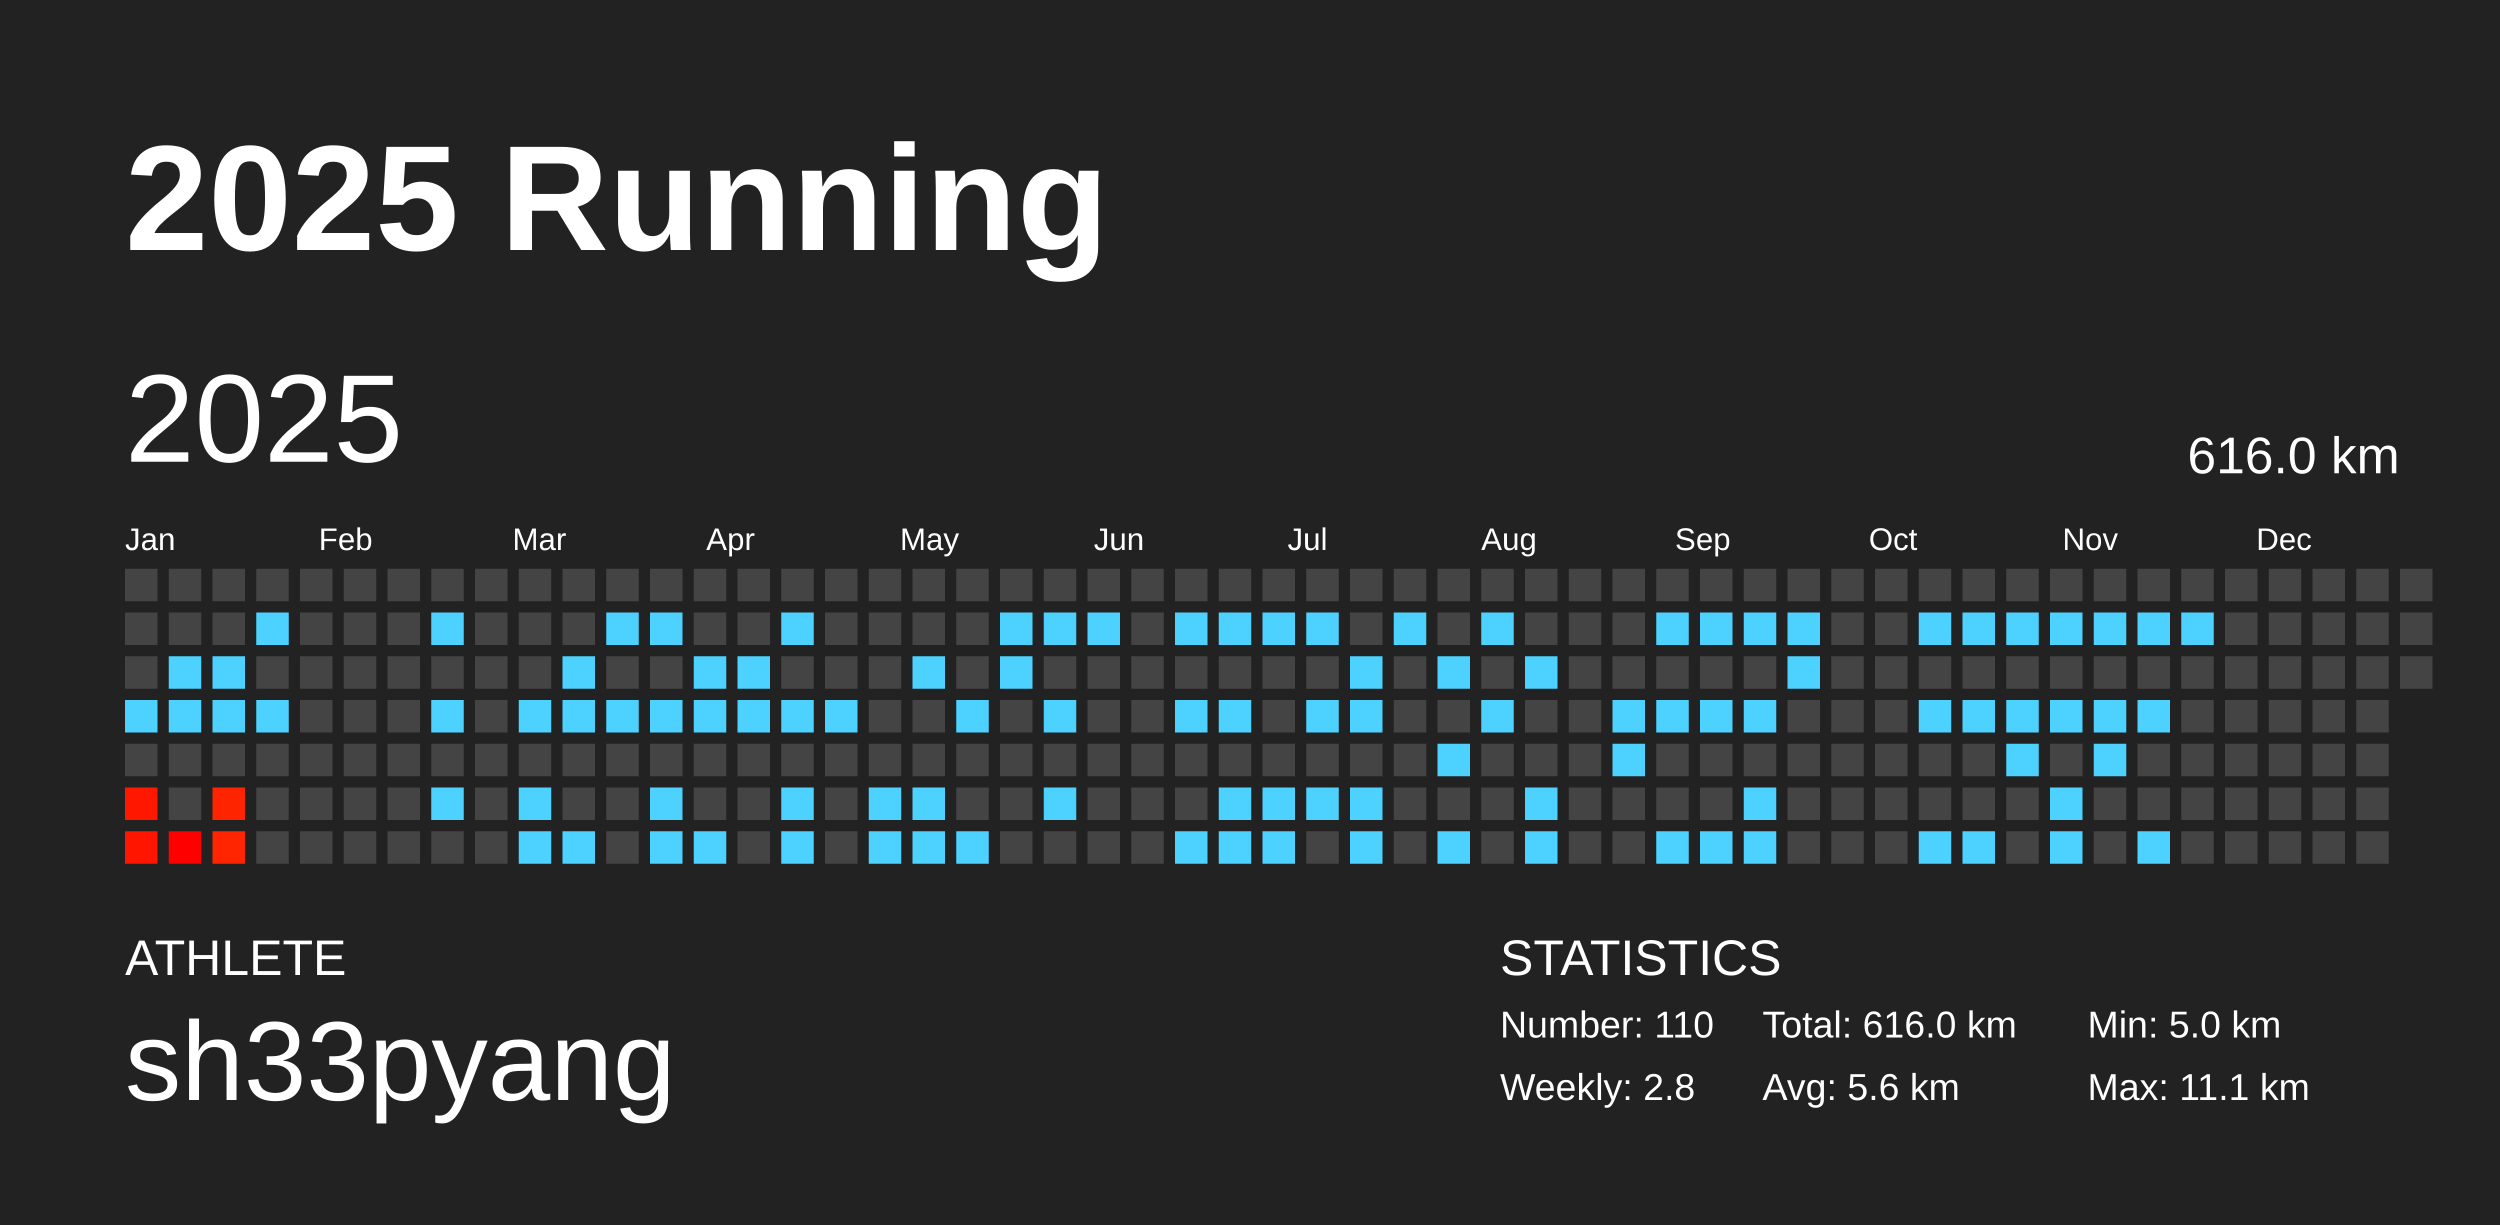
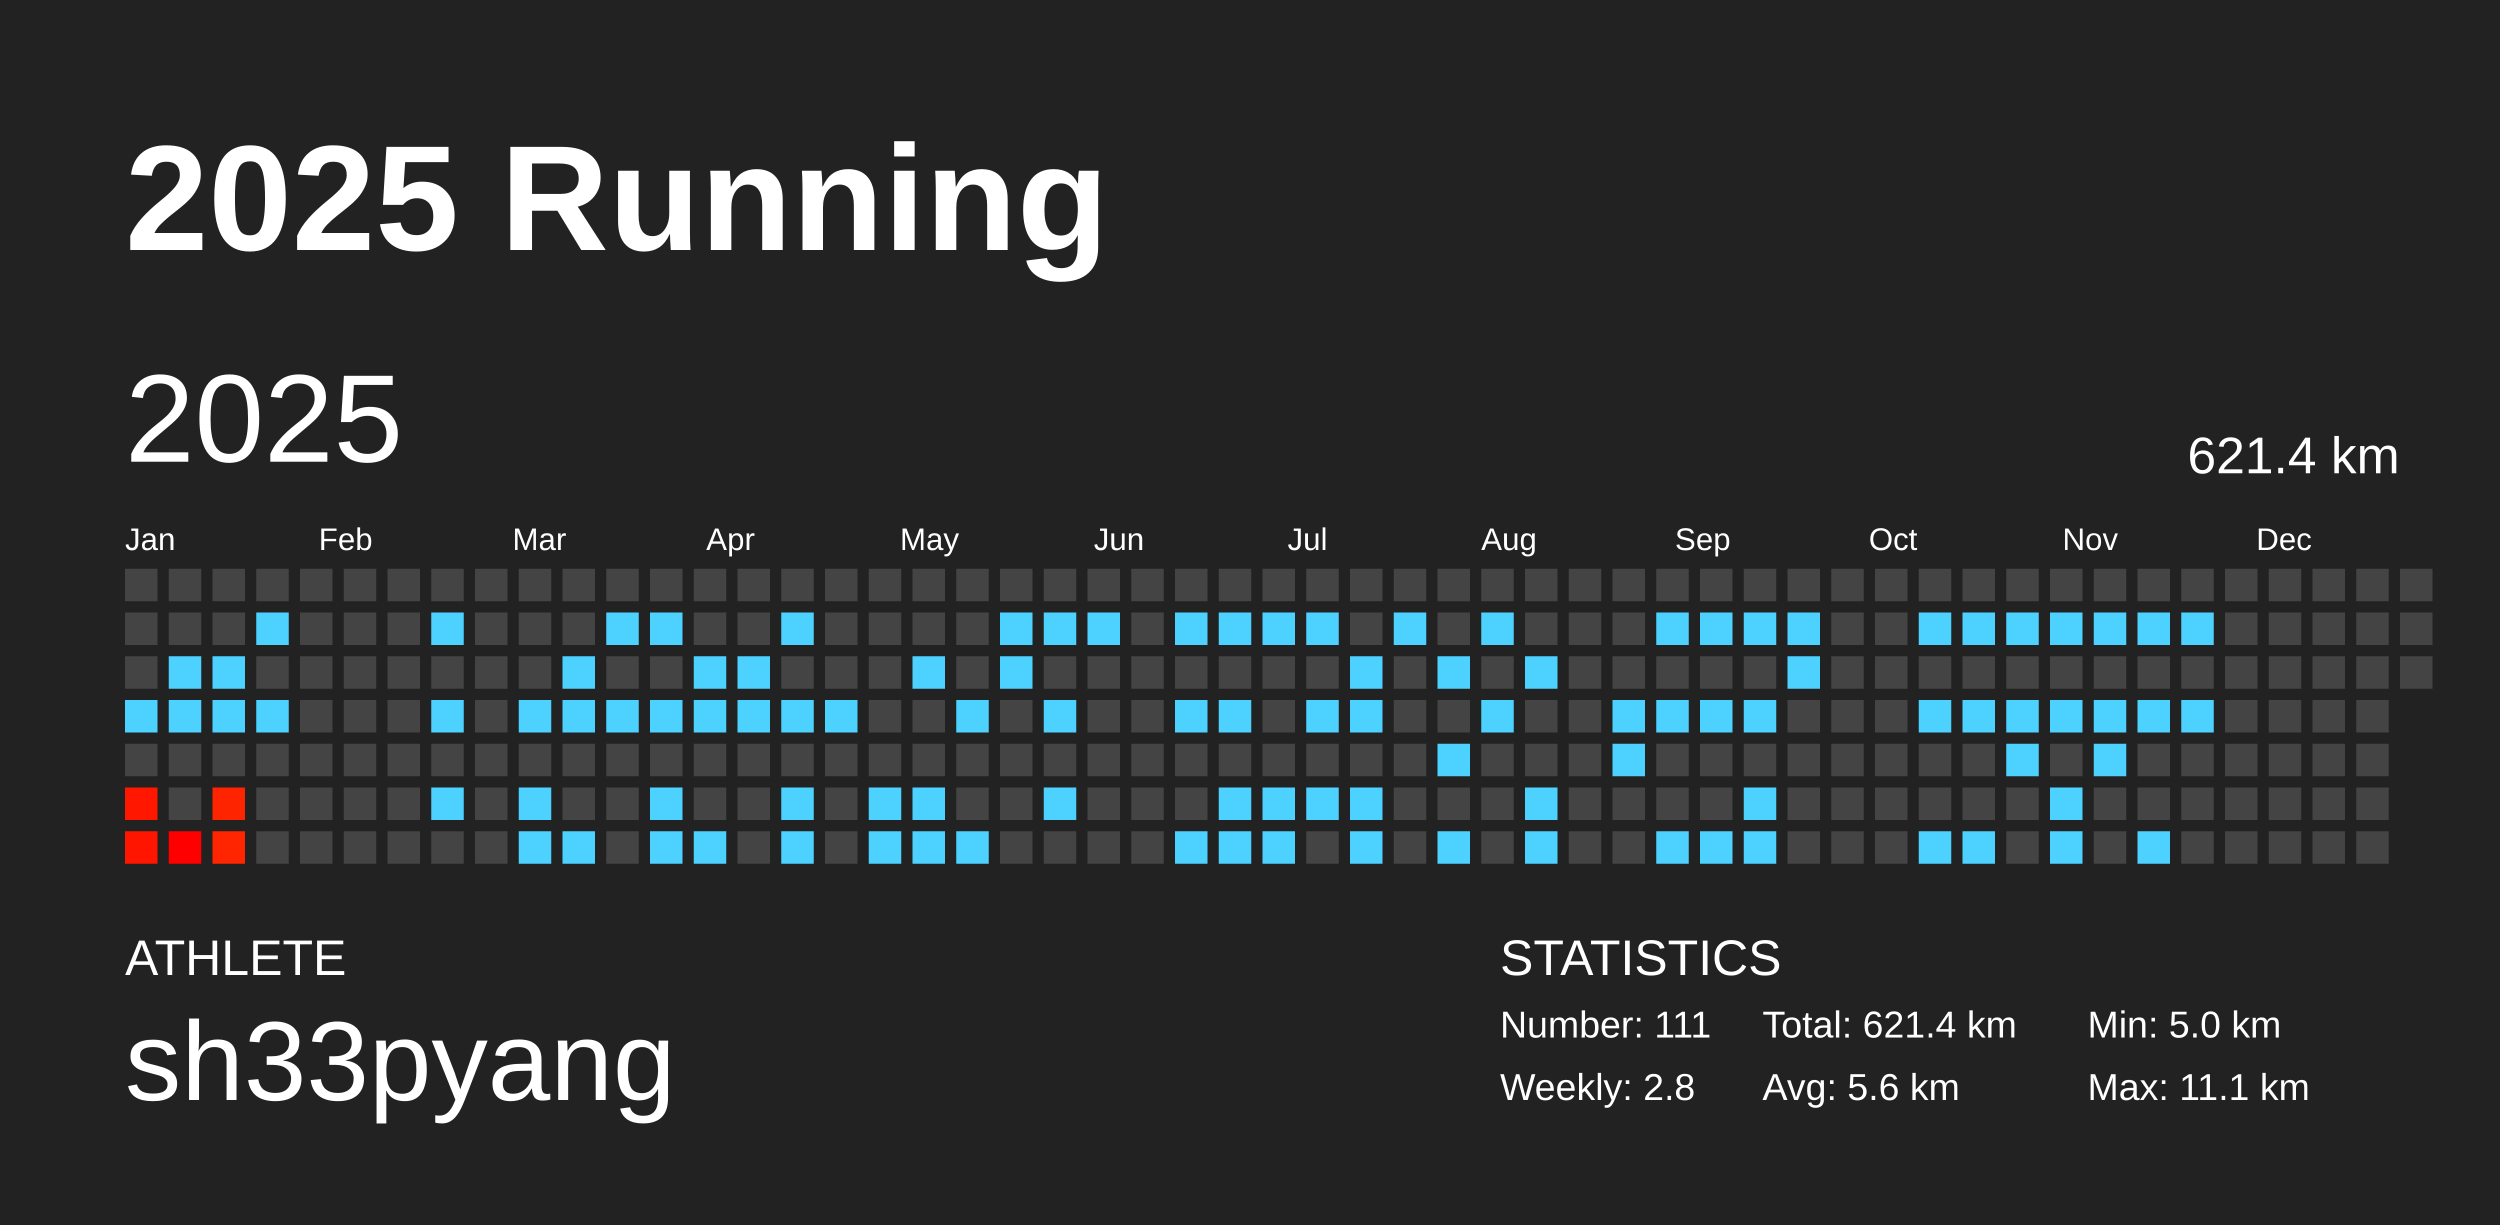
<svg xmlns="http://www.w3.org/2000/svg" baseProfile="full" height="98mm" version="1.1" viewBox="0,0,200,98" width="200mm">
  <defs />
  <rect fill="#222222" height="98" width="200" x="0" y="0" />
  <text fill="#FFFFFF" style="font-size:12px; font-family:Arial; font-weight:bold;" x="10" y="20">2025 Running</text>
  <text fill="#FFFFFF" style="font-size:4px; font-family:Arial" x="10" y="78">ATHLETE</text>
  <text fill="#FFFFFF" style="font-size:9px; font-family:Arial" x="10" y="88">sh33pyang</text>
  <text fill="#FFFFFF" style="font-size:4px; font-family:Arial" x="120" y="78">STATISTICS</text>
-   <text fill="#FFFFFF" style="font-size:3px; font-family:Arial" x="120" y="83">Number: 110</text>
+   <text fill="#FFFFFF" style="font-size:3px; font-family:Arial" x="120" y="83">Number: 111</text>
  <text fill="#FFFFFF" style="font-size:3px; font-family:Arial" x="120" y="88">Weekly: 2.8</text>
-   <text fill="#FFFFFF" style="font-size:3px; font-family:Arial" x="141" y="83">Total: 616.0 km</text>
+   <text fill="#FFFFFF" style="font-size:3px; font-family:Arial" x="141" y="83">Total: 621.4 km</text>
  <text fill="#FFFFFF" style="font-size:3px; font-family:Arial" x="141" y="88">Avg: 5.6 km</text>
  <text fill="#FFFFFF" style="font-size:3px; font-family:Arial" x="167" y="83">Min: 5.0 km</text>
  <text fill="#FFFFFF" style="font-size:3px; font-family:Arial" x="167" y="88">Max: 11.1 km</text>
  <text dominant-baseline="hanging" fill="#FFFFFF" style="font-size:10.0px; font-family:Arial;" x="10" y="30">2025</text>
-   <text dominant-baseline="hanging" fill="#FFFFFF" style="font-size:4.125px; font-family:Arial;" x="175" y="35">616.0 km</text>
+   <text dominant-baseline="hanging" fill="#FFFFFF" style="font-size:4.125px; font-family:Arial;" x="175" y="35">621.4 km</text>
  <text fill="#FFFFFF" style="font-size:2.5px; font-family:Arial" x="10.0" y="44">Jan</text>
  <text fill="#FFFFFF" style="font-size:2.5px; font-family:Arial" x="25.5" y="44">Feb</text>
  <text fill="#FFFFFF" style="font-size:2.5px; font-family:Arial" x="41.0" y="44">Mar</text>
  <text fill="#FFFFFF" style="font-size:2.5px; font-family:Arial" x="56.5" y="44">Apr</text>
  <text fill="#FFFFFF" style="font-size:2.5px; font-family:Arial" x="72.0" y="44">May</text>
  <text fill="#FFFFFF" style="font-size:2.5px; font-family:Arial" x="87.5" y="44">Jun</text>
  <text fill="#FFFFFF" style="font-size:2.5px; font-family:Arial" x="103.0" y="44">Jul</text>
  <text fill="#FFFFFF" style="font-size:2.5px; font-family:Arial" x="118.5" y="44">Aug</text>
  <text fill="#FFFFFF" style="font-size:2.5px; font-family:Arial" x="134.0" y="44">Sep</text>
  <text fill="#FFFFFF" style="font-size:2.5px; font-family:Arial" x="149.5" y="44">Oct</text>
  <text fill="#FFFFFF" style="font-size:2.5px; font-family:Arial" x="165.0" y="44">Nov</text>
  <text fill="#FFFFFF" style="font-size:2.5px; font-family:Arial" x="180.5" y="44">Dec</text>
  <rect fill="#444444" height="2.6" width="2.6" x="10.0" y="45.5" />
  <rect fill="#444444" height="2.6" width="2.6" x="10.0" y="49.0" />
  <rect fill="#444444" height="2.6" width="2.6" x="10.0" y="52.5" />
  <rect fill="#4dd2ff" height="2.6" width="2.6" x="10.0" y="56.0" />
  <rect fill="#444444" height="2.6" width="2.6" x="10.0" y="59.5" />
  <rect fill="#ff1700" height="2.6" width="2.6" x="10.0" y="63.0" />
  <rect fill="#ff1500" height="2.6" width="2.6" x="10.0" y="66.5" />
  <rect fill="#444444" height="2.6" width="2.6" x="13.5" y="45.5" />
  <rect fill="#444444" height="2.6" width="2.6" x="13.5" y="49.0" />
  <rect fill="#4dd2ff" height="2.6" width="2.6" x="13.5" y="52.5" />
  <rect fill="#4dd2ff" height="2.6" width="2.6" x="13.5" y="56.0" />
  <rect fill="#444444" height="2.6" width="2.6" x="13.5" y="59.5" />
  <rect fill="#444444" height="2.6" width="2.6" x="13.5" y="63.0" />
  <rect fill="#ff0000" height="2.6" width="2.6" x="13.5" y="66.5" />
  <rect fill="#444444" height="2.6" width="2.6" x="17.0" y="45.5" />
  <rect fill="#444444" height="2.6" width="2.6" x="17.0" y="49.0" />
  <rect fill="#4dd2ff" height="2.6" width="2.6" x="17.0" y="52.5" />
  <rect fill="#4dd2ff" height="2.6" width="2.6" x="17.0" y="56.0" />
  <rect fill="#444444" height="2.6" width="2.6" x="17.0" y="59.5" />
  <rect fill="#ff2400" height="2.6" width="2.6" x="17.0" y="63.0" />
  <rect fill="#ff2500" height="2.6" width="2.6" x="17.0" y="66.5" />
  <rect fill="#444444" height="2.6" width="2.6" x="20.5" y="45.5" />
  <rect fill="#4dd2ff" height="2.6" width="2.6" x="20.5" y="49.0" />
  <rect fill="#444444" height="2.6" width="2.6" x="20.5" y="52.5" />
  <rect fill="#4dd2ff" height="2.6" width="2.6" x="20.5" y="56.0" />
  <rect fill="#444444" height="2.6" width="2.6" x="20.5" y="59.5" />
  <rect fill="#444444" height="2.6" width="2.6" x="20.5" y="63.0" />
  <rect fill="#444444" height="2.6" width="2.6" x="20.5" y="66.5" />
  <rect fill="#444444" height="2.6" width="2.6" x="24.0" y="45.5" />
  <rect fill="#444444" height="2.6" width="2.6" x="24.0" y="49.0" />
  <rect fill="#444444" height="2.6" width="2.6" x="24.0" y="52.5" />
  <rect fill="#444444" height="2.6" width="2.6" x="24.0" y="56.0" />
  <rect fill="#444444" height="2.6" width="2.6" x="24.0" y="59.5" />
  <rect fill="#444444" height="2.6" width="2.6" x="24.0" y="63.0" />
  <rect fill="#444444" height="2.6" width="2.6" x="24.0" y="66.5" />
  <rect fill="#444444" height="2.6" width="2.6" x="27.5" y="45.5" />
  <rect fill="#444444" height="2.6" width="2.6" x="27.5" y="49.0" />
  <rect fill="#444444" height="2.6" width="2.6" x="27.5" y="52.5" />
  <rect fill="#444444" height="2.6" width="2.6" x="27.5" y="56.0" />
  <rect fill="#444444" height="2.6" width="2.6" x="27.5" y="59.5" />
  <rect fill="#444444" height="2.6" width="2.6" x="27.5" y="63.0" />
  <rect fill="#444444" height="2.6" width="2.6" x="27.5" y="66.5" />
  <rect fill="#444444" height="2.6" width="2.6" x="31.0" y="45.5" />
  <rect fill="#444444" height="2.6" width="2.6" x="31.0" y="49.0" />
  <rect fill="#444444" height="2.6" width="2.6" x="31.0" y="52.5" />
  <rect fill="#444444" height="2.6" width="2.6" x="31.0" y="56.0" />
  <rect fill="#444444" height="2.6" width="2.6" x="31.0" y="59.5" />
  <rect fill="#444444" height="2.6" width="2.6" x="31.0" y="63.0" />
  <rect fill="#444444" height="2.6" width="2.6" x="31.0" y="66.5" />
  <rect fill="#444444" height="2.6" width="2.6" x="34.5" y="45.5" />
  <rect fill="#4dd2ff" height="2.6" width="2.6" x="34.5" y="49.0" />
  <rect fill="#444444" height="2.6" width="2.6" x="34.5" y="52.5" />
  <rect fill="#4dd2ff" height="2.6" width="2.6" x="34.5" y="56.0" />
  <rect fill="#444444" height="2.6" width="2.6" x="34.5" y="59.5" />
  <rect fill="#4dd2ff" height="2.6" width="2.6" x="34.5" y="63.0" />
  <rect fill="#444444" height="2.6" width="2.6" x="34.5" y="66.5" />
  <rect fill="#444444" height="2.6" width="2.6" x="38.0" y="45.5" />
  <rect fill="#444444" height="2.6" width="2.6" x="38.0" y="49.0" />
  <rect fill="#444444" height="2.6" width="2.6" x="38.0" y="52.5" />
  <rect fill="#444444" height="2.6" width="2.6" x="38.0" y="56.0" />
  <rect fill="#444444" height="2.6" width="2.6" x="38.0" y="59.5" />
  <rect fill="#444444" height="2.6" width="2.6" x="38.0" y="63.0" />
  <rect fill="#444444" height="2.6" width="2.6" x="38.0" y="66.5" />
  <rect fill="#444444" height="2.6" width="2.6" x="41.5" y="45.5" />
  <rect fill="#444444" height="2.6" width="2.6" x="41.5" y="49.0" />
  <rect fill="#444444" height="2.6" width="2.6" x="41.5" y="52.5" />
  <rect fill="#4dd2ff" height="2.6" width="2.6" x="41.5" y="56.0" />
  <rect fill="#444444" height="2.6" width="2.6" x="41.5" y="59.5" />
  <rect fill="#4dd2ff" height="2.6" width="2.6" x="41.5" y="63.0" />
  <rect fill="#4dd2ff" height="2.6" width="2.6" x="41.5" y="66.5" />
  <rect fill="#444444" height="2.6" width="2.6" x="45.0" y="45.5" />
  <rect fill="#444444" height="2.6" width="2.6" x="45.0" y="49.0" />
  <rect fill="#4dd2ff" height="2.6" width="2.6" x="45.0" y="52.5" />
  <rect fill="#4dd2ff" height="2.6" width="2.6" x="45.0" y="56.0" />
  <rect fill="#444444" height="2.6" width="2.6" x="45.0" y="59.5" />
  <rect fill="#444444" height="2.6" width="2.6" x="45.0" y="63.0" />
  <rect fill="#4dd2ff" height="2.6" width="2.6" x="45.0" y="66.5" />
  <rect fill="#444444" height="2.6" width="2.6" x="48.5" y="45.5" />
  <rect fill="#4dd2ff" height="2.6" width="2.6" x="48.5" y="49.0" />
  <rect fill="#444444" height="2.6" width="2.6" x="48.5" y="52.5" />
  <rect fill="#4dd2ff" height="2.6" width="2.6" x="48.5" y="56.0" />
  <rect fill="#444444" height="2.6" width="2.6" x="48.5" y="59.5" />
  <rect fill="#444444" height="2.6" width="2.6" x="48.5" y="63.0" />
  <rect fill="#444444" height="2.6" width="2.6" x="48.5" y="66.5" />
  <rect fill="#444444" height="2.6" width="2.6" x="52.0" y="45.5" />
  <rect fill="#4dd2ff" height="2.6" width="2.6" x="52.0" y="49.0" />
  <rect fill="#444444" height="2.6" width="2.6" x="52.0" y="52.5" />
  <rect fill="#4dd2ff" height="2.6" width="2.6" x="52.0" y="56.0" />
  <rect fill="#444444" height="2.6" width="2.6" x="52.0" y="59.5" />
  <rect fill="#4dd2ff" height="2.6" width="2.6" x="52.0" y="63.0" />
  <rect fill="#4dd2ff" height="2.6" width="2.6" x="52.0" y="66.5" />
  <rect fill="#444444" height="2.6" width="2.6" x="55.5" y="45.5" />
  <rect fill="#444444" height="2.6" width="2.6" x="55.5" y="49.0" />
  <rect fill="#4dd2ff" height="2.6" width="2.6" x="55.5" y="52.5" />
  <rect fill="#4dd2ff" height="2.6" width="2.6" x="55.5" y="56.0" />
  <rect fill="#444444" height="2.6" width="2.6" x="55.5" y="59.5" />
  <rect fill="#444444" height="2.6" width="2.6" x="55.5" y="63.0" />
  <rect fill="#4dd2ff" height="2.6" width="2.6" x="55.5" y="66.5" />
  <rect fill="#444444" height="2.6" width="2.6" x="59.0" y="45.5" />
  <rect fill="#444444" height="2.6" width="2.6" x="59.0" y="49.0" />
  <rect fill="#4dd2ff" height="2.6" width="2.6" x="59.0" y="52.5" />
  <rect fill="#4dd2ff" height="2.6" width="2.6" x="59.0" y="56.0" />
  <rect fill="#444444" height="2.6" width="2.6" x="59.0" y="59.5" />
  <rect fill="#444444" height="2.6" width="2.6" x="59.0" y="63.0" />
  <rect fill="#444444" height="2.6" width="2.6" x="59.0" y="66.5" />
  <rect fill="#444444" height="2.6" width="2.6" x="62.5" y="45.5" />
  <rect fill="#4dd2ff" height="2.6" width="2.6" x="62.5" y="49.0" />
  <rect fill="#444444" height="2.6" width="2.6" x="62.5" y="52.5" />
  <rect fill="#4dd2ff" height="2.6" width="2.6" x="62.5" y="56.0" />
  <rect fill="#444444" height="2.6" width="2.6" x="62.5" y="59.5" />
  <rect fill="#4dd2ff" height="2.6" width="2.6" x="62.5" y="63.0" />
  <rect fill="#4dd2ff" height="2.6" width="2.6" x="62.5" y="66.5" />
  <rect fill="#444444" height="2.6" width="2.6" x="66.0" y="45.5" />
  <rect fill="#444444" height="2.6" width="2.6" x="66.0" y="49.0" />
  <rect fill="#444444" height="2.6" width="2.6" x="66.0" y="52.5" />
  <rect fill="#4dd2ff" height="2.6" width="2.6" x="66.0" y="56.0" />
  <rect fill="#444444" height="2.6" width="2.6" x="66.0" y="59.5" />
  <rect fill="#444444" height="2.6" width="2.6" x="66.0" y="63.0" />
  <rect fill="#444444" height="2.6" width="2.6" x="66.0" y="66.5" />
  <rect fill="#444444" height="2.6" width="2.6" x="69.5" y="45.5" />
  <rect fill="#444444" height="2.6" width="2.6" x="69.5" y="49.0" />
  <rect fill="#444444" height="2.6" width="2.6" x="69.5" y="52.5" />
  <rect fill="#444444" height="2.6" width="2.6" x="69.5" y="56.0" />
  <rect fill="#444444" height="2.6" width="2.6" x="69.5" y="59.5" />
  <rect fill="#4dd2ff" height="2.6" width="2.6" x="69.5" y="63.0" />
  <rect fill="#4dd2ff" height="2.6" width="2.6" x="69.5" y="66.5" />
  <rect fill="#444444" height="2.6" width="2.6" x="73.0" y="45.5" />
  <rect fill="#444444" height="2.6" width="2.6" x="73.0" y="49.0" />
  <rect fill="#4dd2ff" height="2.6" width="2.6" x="73.0" y="52.5" />
  <rect fill="#444444" height="2.6" width="2.6" x="73.0" y="56.0" />
  <rect fill="#444444" height="2.6" width="2.6" x="73.0" y="59.5" />
  <rect fill="#4dd2ff" height="2.6" width="2.6" x="73.0" y="63.0" />
  <rect fill="#4dd2ff" height="2.6" width="2.6" x="73.0" y="66.5" />
  <rect fill="#444444" height="2.6" width="2.6" x="76.5" y="45.5" />
  <rect fill="#444444" height="2.6" width="2.6" x="76.5" y="49.0" />
  <rect fill="#444444" height="2.6" width="2.6" x="76.5" y="52.5" />
  <rect fill="#4dd2ff" height="2.6" width="2.6" x="76.5" y="56.0" />
  <rect fill="#444444" height="2.6" width="2.6" x="76.5" y="59.5" />
  <rect fill="#444444" height="2.6" width="2.6" x="76.5" y="63.0" />
  <rect fill="#4dd2ff" height="2.6" width="2.6" x="76.5" y="66.5" />
  <rect fill="#444444" height="2.6" width="2.6" x="80.0" y="45.5" />
  <rect fill="#4dd2ff" height="2.6" width="2.6" x="80.0" y="49.0" />
  <rect fill="#4dd2ff" height="2.6" width="2.6" x="80.0" y="52.5" />
  <rect fill="#444444" height="2.6" width="2.6" x="80.0" y="56.0" />
  <rect fill="#444444" height="2.6" width="2.6" x="80.0" y="59.5" />
  <rect fill="#444444" height="2.6" width="2.6" x="80.0" y="63.0" />
  <rect fill="#444444" height="2.6" width="2.6" x="80.0" y="66.5" />
  <rect fill="#444444" height="2.6" width="2.6" x="83.5" y="45.5" />
  <rect fill="#4dd2ff" height="2.6" width="2.6" x="83.5" y="49.0" />
  <rect fill="#444444" height="2.6" width="2.6" x="83.5" y="52.5" />
  <rect fill="#4dd2ff" height="2.6" width="2.6" x="83.5" y="56.0" />
  <rect fill="#444444" height="2.6" width="2.6" x="83.5" y="59.5" />
  <rect fill="#4dd2ff" height="2.6" width="2.6" x="83.5" y="63.0" />
  <rect fill="#444444" height="2.6" width="2.6" x="83.5" y="66.5" />
  <rect fill="#444444" height="2.6" width="2.6" x="87.0" y="45.5" />
  <rect fill="#4dd2ff" height="2.6" width="2.6" x="87.0" y="49.0" />
  <rect fill="#444444" height="2.6" width="2.6" x="87.0" y="52.5" />
  <rect fill="#444444" height="2.6" width="2.6" x="87.0" y="56.0" />
  <rect fill="#444444" height="2.6" width="2.6" x="87.0" y="59.5" />
  <rect fill="#444444" height="2.6" width="2.6" x="87.0" y="63.0" />
  <rect fill="#444444" height="2.6" width="2.6" x="87.0" y="66.5" />
  <rect fill="#444444" height="2.6" width="2.6" x="90.5" y="45.5" />
  <rect fill="#444444" height="2.6" width="2.6" x="90.5" y="49.0" />
  <rect fill="#444444" height="2.6" width="2.6" x="90.5" y="52.5" />
  <rect fill="#444444" height="2.6" width="2.6" x="90.5" y="56.0" />
  <rect fill="#444444" height="2.6" width="2.6" x="90.5" y="59.5" />
  <rect fill="#444444" height="2.6" width="2.6" x="90.5" y="63.0" />
  <rect fill="#444444" height="2.6" width="2.6" x="90.5" y="66.5" />
  <rect fill="#444444" height="2.6" width="2.6" x="94.0" y="45.5" />
  <rect fill="#4dd2ff" height="2.6" width="2.6" x="94.0" y="49.0" />
  <rect fill="#444444" height="2.6" width="2.6" x="94.0" y="52.5" />
  <rect fill="#4dd2ff" height="2.6" width="2.6" x="94.0" y="56.0" />
  <rect fill="#444444" height="2.6" width="2.6" x="94.0" y="59.5" />
  <rect fill="#444444" height="2.6" width="2.6" x="94.0" y="63.0" />
  <rect fill="#4dd2ff" height="2.6" width="2.6" x="94.0" y="66.5" />
  <rect fill="#444444" height="2.6" width="2.6" x="97.5" y="45.5" />
  <rect fill="#4dd2ff" height="2.6" width="2.6" x="97.5" y="49.0" />
  <rect fill="#444444" height="2.6" width="2.6" x="97.5" y="52.5" />
  <rect fill="#4dd2ff" height="2.6" width="2.6" x="97.5" y="56.0" />
  <rect fill="#444444" height="2.6" width="2.6" x="97.5" y="59.5" />
  <rect fill="#4dd2ff" height="2.6" width="2.6" x="97.5" y="63.0" />
  <rect fill="#4dd2ff" height="2.6" width="2.6" x="97.5" y="66.5" />
  <rect fill="#444444" height="2.6" width="2.6" x="101.0" y="45.5" />
  <rect fill="#4dd2ff" height="2.6" width="2.6" x="101.0" y="49.0" />
  <rect fill="#444444" height="2.6" width="2.6" x="101.0" y="52.5" />
  <rect fill="#444444" height="2.6" width="2.6" x="101.0" y="56.0" />
  <rect fill="#444444" height="2.6" width="2.6" x="101.0" y="59.5" />
  <rect fill="#4dd2ff" height="2.6" width="2.6" x="101.0" y="63.0" />
  <rect fill="#4dd2ff" height="2.6" width="2.6" x="101.0" y="66.5" />
  <rect fill="#444444" height="2.6" width="2.6" x="104.5" y="45.5" />
  <rect fill="#4dd2ff" height="2.6" width="2.6" x="104.5" y="49.0" />
  <rect fill="#444444" height="2.6" width="2.6" x="104.5" y="52.5" />
  <rect fill="#4dd2ff" height="2.6" width="2.6" x="104.5" y="56.0" />
  <rect fill="#444444" height="2.6" width="2.6" x="104.5" y="59.5" />
  <rect fill="#4dd2ff" height="2.6" width="2.6" x="104.5" y="63.0" />
  <rect fill="#444444" height="2.6" width="2.6" x="104.5" y="66.5" />
  <rect fill="#444444" height="2.6" width="2.6" x="108.0" y="45.5" />
  <rect fill="#444444" height="2.6" width="2.6" x="108.0" y="49.0" />
  <rect fill="#4dd2ff" height="2.6" width="2.6" x="108.0" y="52.5" />
  <rect fill="#4dd2ff" height="2.6" width="2.6" x="108.0" y="56.0" />
  <rect fill="#444444" height="2.6" width="2.6" x="108.0" y="59.5" />
  <rect fill="#4dd2ff" height="2.6" width="2.6" x="108.0" y="63.0" />
  <rect fill="#4dd2ff" height="2.6" width="2.6" x="108.0" y="66.5" />
  <rect fill="#444444" height="2.6" width="2.6" x="111.5" y="45.5" />
  <rect fill="#4dd2ff" height="2.6" width="2.6" x="111.5" y="49.0" />
  <rect fill="#444444" height="2.6" width="2.6" x="111.5" y="52.5" />
  <rect fill="#444444" height="2.6" width="2.6" x="111.5" y="56.0" />
  <rect fill="#444444" height="2.6" width="2.6" x="111.5" y="59.5" />
  <rect fill="#444444" height="2.6" width="2.6" x="111.5" y="63.0" />
  <rect fill="#444444" height="2.6" width="2.6" x="111.5" y="66.5" />
  <rect fill="#444444" height="2.6" width="2.6" x="115.0" y="45.5" />
  <rect fill="#444444" height="2.6" width="2.6" x="115.0" y="49.0" />
  <rect fill="#4dd2ff" height="2.6" width="2.6" x="115.0" y="52.5" />
  <rect fill="#444444" height="2.6" width="2.6" x="115.0" y="56.0" />
  <rect fill="#4dd2ff" height="2.6" width="2.6" x="115.0" y="59.5" />
  <rect fill="#444444" height="2.6" width="2.6" x="115.0" y="63.0" />
  <rect fill="#4dd2ff" height="2.6" width="2.6" x="115.0" y="66.5" />
  <rect fill="#444444" height="2.6" width="2.6" x="118.5" y="45.5" />
  <rect fill="#4dd2ff" height="2.6" width="2.6" x="118.5" y="49.0" />
  <rect fill="#444444" height="2.6" width="2.6" x="118.5" y="52.5" />
  <rect fill="#4dd2ff" height="2.6" width="2.6" x="118.5" y="56.0" />
  <rect fill="#444444" height="2.6" width="2.6" x="118.5" y="59.5" />
  <rect fill="#444444" height="2.6" width="2.6" x="118.5" y="63.0" />
  <rect fill="#444444" height="2.6" width="2.6" x="118.5" y="66.5" />
  <rect fill="#444444" height="2.6" width="2.6" x="122.0" y="45.5" />
  <rect fill="#444444" height="2.6" width="2.6" x="122.0" y="49.0" />
  <rect fill="#4dd2ff" height="2.6" width="2.6" x="122.0" y="52.5" />
  <rect fill="#444444" height="2.6" width="2.6" x="122.0" y="56.0" />
  <rect fill="#444444" height="2.6" width="2.6" x="122.0" y="59.5" />
  <rect fill="#4dd2ff" height="2.6" width="2.6" x="122.0" y="63.0" />
  <rect fill="#4dd2ff" height="2.6" width="2.6" x="122.0" y="66.5" />
  <rect fill="#444444" height="2.6" width="2.6" x="125.5" y="45.5" />
  <rect fill="#444444" height="2.6" width="2.6" x="125.5" y="49.0" />
  <rect fill="#444444" height="2.6" width="2.6" x="125.5" y="52.5" />
  <rect fill="#444444" height="2.6" width="2.6" x="125.5" y="56.0" />
  <rect fill="#444444" height="2.6" width="2.6" x="125.5" y="59.5" />
  <rect fill="#444444" height="2.6" width="2.6" x="125.5" y="63.0" />
  <rect fill="#444444" height="2.6" width="2.6" x="125.5" y="66.5" />
  <rect fill="#444444" height="2.6" width="2.6" x="129.0" y="45.5" />
  <rect fill="#444444" height="2.6" width="2.6" x="129.0" y="49.0" />
  <rect fill="#444444" height="2.6" width="2.6" x="129.0" y="52.5" />
  <rect fill="#4dd2ff" height="2.6" width="2.6" x="129.0" y="56.0" />
  <rect fill="#4dd2ff" height="2.6" width="2.6" x="129.0" y="59.5" />
  <rect fill="#444444" height="2.6" width="2.6" x="129.0" y="63.0" />
  <rect fill="#444444" height="2.6" width="2.6" x="129.0" y="66.5" />
  <rect fill="#444444" height="2.6" width="2.6" x="132.5" y="45.5" />
  <rect fill="#4dd2ff" height="2.6" width="2.6" x="132.5" y="49.0" />
  <rect fill="#444444" height="2.6" width="2.6" x="132.5" y="52.5" />
  <rect fill="#4dd2ff" height="2.6" width="2.6" x="132.5" y="56.0" />
  <rect fill="#444444" height="2.6" width="2.6" x="132.5" y="59.5" />
  <rect fill="#444444" height="2.6" width="2.6" x="132.5" y="63.0" />
  <rect fill="#4dd2ff" height="2.6" width="2.6" x="132.5" y="66.5" />
  <rect fill="#444444" height="2.6" width="2.6" x="136.0" y="45.5" />
  <rect fill="#4dd2ff" height="2.6" width="2.6" x="136.0" y="49.0" />
  <rect fill="#444444" height="2.6" width="2.6" x="136.0" y="52.5" />
  <rect fill="#4dd2ff" height="2.6" width="2.6" x="136.0" y="56.0" />
  <rect fill="#444444" height="2.6" width="2.6" x="136.0" y="59.5" />
  <rect fill="#444444" height="2.6" width="2.6" x="136.0" y="63.0" />
  <rect fill="#4dd2ff" height="2.6" width="2.6" x="136.0" y="66.5" />
  <rect fill="#444444" height="2.6" width="2.6" x="139.5" y="45.5" />
  <rect fill="#4dd2ff" height="2.6" width="2.6" x="139.5" y="49.0" />
  <rect fill="#444444" height="2.6" width="2.6" x="139.5" y="52.5" />
  <rect fill="#4dd2ff" height="2.6" width="2.6" x="139.5" y="56.0" />
  <rect fill="#444444" height="2.6" width="2.6" x="139.5" y="59.5" />
  <rect fill="#4dd2ff" height="2.6" width="2.6" x="139.5" y="63.0" />
  <rect fill="#4dd2ff" height="2.6" width="2.6" x="139.5" y="66.5" />
  <rect fill="#444444" height="2.6" width="2.6" x="143.0" y="45.5" />
  <rect fill="#4dd2ff" height="2.6" width="2.6" x="143.0" y="49.0" />
  <rect fill="#4dd2ff" height="2.6" width="2.6" x="143.0" y="52.5" />
  <rect fill="#444444" height="2.6" width="2.6" x="143.0" y="56.0" />
  <rect fill="#444444" height="2.6" width="2.6" x="143.0" y="59.5" />
  <rect fill="#444444" height="2.6" width="2.6" x="143.0" y="63.0" />
  <rect fill="#444444" height="2.6" width="2.6" x="143.0" y="66.5" />
  <rect fill="#444444" height="2.6" width="2.6" x="146.5" y="45.5" />
  <rect fill="#444444" height="2.6" width="2.6" x="146.5" y="49.0" />
  <rect fill="#444444" height="2.6" width="2.6" x="146.5" y="52.5" />
  <rect fill="#444444" height="2.6" width="2.6" x="146.5" y="56.0" />
  <rect fill="#444444" height="2.6" width="2.6" x="146.5" y="59.5" />
  <rect fill="#444444" height="2.6" width="2.6" x="146.5" y="63.0" />
  <rect fill="#444444" height="2.6" width="2.6" x="146.5" y="66.5" />
  <rect fill="#444444" height="2.6" width="2.6" x="150.0" y="45.5" />
  <rect fill="#444444" height="2.6" width="2.6" x="150.0" y="49.0" />
  <rect fill="#444444" height="2.6" width="2.6" x="150.0" y="52.5" />
  <rect fill="#444444" height="2.6" width="2.6" x="150.0" y="56.0" />
  <rect fill="#444444" height="2.6" width="2.6" x="150.0" y="59.5" />
  <rect fill="#444444" height="2.6" width="2.6" x="150.0" y="63.0" />
  <rect fill="#444444" height="2.6" width="2.6" x="150.0" y="66.5" />
  <rect fill="#444444" height="2.6" width="2.6" x="153.5" y="45.5" />
  <rect fill="#4dd2ff" height="2.6" width="2.6" x="153.5" y="49.0" />
  <rect fill="#444444" height="2.6" width="2.6" x="153.5" y="52.5" />
  <rect fill="#4dd2ff" height="2.6" width="2.6" x="153.5" y="56.0" />
  <rect fill="#444444" height="2.6" width="2.6" x="153.5" y="59.5" />
  <rect fill="#444444" height="2.6" width="2.6" x="153.5" y="63.0" />
  <rect fill="#4dd2ff" height="2.6" width="2.6" x="153.5" y="66.5" />
  <rect fill="#444444" height="2.6" width="2.6" x="157.0" y="45.5" />
  <rect fill="#4dd2ff" height="2.6" width="2.6" x="157.0" y="49.0" />
  <rect fill="#444444" height="2.6" width="2.6" x="157.0" y="52.5" />
  <rect fill="#4dd2ff" height="2.6" width="2.6" x="157.0" y="56.0" />
  <rect fill="#444444" height="2.6" width="2.6" x="157.0" y="59.5" />
  <rect fill="#444444" height="2.6" width="2.6" x="157.0" y="63.0" />
  <rect fill="#4dd2ff" height="2.6" width="2.6" x="157.0" y="66.5" />
  <rect fill="#444444" height="2.6" width="2.6" x="160.5" y="45.5" />
  <rect fill="#4dd2ff" height="2.6" width="2.6" x="160.5" y="49.0" />
  <rect fill="#444444" height="2.6" width="2.6" x="160.5" y="52.5" />
  <rect fill="#4dd2ff" height="2.6" width="2.6" x="160.5" y="56.0" />
  <rect fill="#4dd2ff" height="2.6" width="2.6" x="160.5" y="59.5" />
  <rect fill="#444444" height="2.6" width="2.6" x="160.5" y="63.0" />
  <rect fill="#444444" height="2.6" width="2.6" x="160.5" y="66.5" />
  <rect fill="#444444" height="2.6" width="2.6" x="164.0" y="45.5" />
  <rect fill="#4dd2ff" height="2.6" width="2.6" x="164.0" y="49.0" />
  <rect fill="#444444" height="2.6" width="2.6" x="164.0" y="52.5" />
  <rect fill="#4dd2ff" height="2.6" width="2.6" x="164.0" y="56.0" />
  <rect fill="#444444" height="2.6" width="2.6" x="164.0" y="59.5" />
  <rect fill="#4dd2ff" height="2.6" width="2.6" x="164.0" y="63.0" />
  <rect fill="#4dd2ff" height="2.6" width="2.6" x="164.0" y="66.5" />
  <rect fill="#444444" height="2.6" width="2.6" x="167.5" y="45.5" />
  <rect fill="#4dd2ff" height="2.6" width="2.6" x="167.5" y="49.0" />
  <rect fill="#444444" height="2.6" width="2.6" x="167.5" y="52.5" />
  <rect fill="#4dd2ff" height="2.6" width="2.6" x="167.5" y="56.0" />
  <rect fill="#4dd2ff" height="2.6" width="2.6" x="167.5" y="59.5" />
  <rect fill="#444444" height="2.6" width="2.6" x="167.5" y="63.0" />
  <rect fill="#444444" height="2.6" width="2.6" x="167.5" y="66.5" />
  <rect fill="#444444" height="2.6" width="2.6" x="171.0" y="45.5" />
  <rect fill="#4dd2ff" height="2.6" width="2.6" x="171.0" y="49.0" />
  <rect fill="#444444" height="2.6" width="2.6" x="171.0" y="52.5" />
  <rect fill="#4dd2ff" height="2.6" width="2.6" x="171.0" y="56.0" />
  <rect fill="#444444" height="2.6" width="2.6" x="171.0" y="59.5" />
  <rect fill="#444444" height="2.6" width="2.6" x="171.0" y="63.0" />
  <rect fill="#4dd2ff" height="2.6" width="2.6" x="171.0" y="66.5" />
  <rect fill="#444444" height="2.6" width="2.6" x="174.5" y="45.5" />
  <rect fill="#4dd2ff" height="2.6" width="2.6" x="174.5" y="49.0" />
  <rect fill="#444444" height="2.6" width="2.6" x="174.5" y="52.5" />
-   <rect fill="#444444" height="2.6" width="2.6" x="174.5" y="56.0" />
+   <rect fill="#4dd2ff" height="2.6" width="2.6" x="174.5" y="56.0" />
  <rect fill="#444444" height="2.6" width="2.6" x="174.5" y="59.5" />
  <rect fill="#444444" height="2.6" width="2.6" x="174.5" y="63.0" />
  <rect fill="#444444" height="2.6" width="2.6" x="174.5" y="66.5" />
  <rect fill="#444444" height="2.6" width="2.6" x="178.0" y="45.5" />
  <rect fill="#444444" height="2.6" width="2.6" x="178.0" y="49.0" />
  <rect fill="#444444" height="2.6" width="2.6" x="178.0" y="52.5" />
  <rect fill="#444444" height="2.6" width="2.6" x="178.0" y="56.0" />
  <rect fill="#444444" height="2.6" width="2.6" x="178.0" y="59.5" />
  <rect fill="#444444" height="2.6" width="2.6" x="178.0" y="63.0" />
  <rect fill="#444444" height="2.6" width="2.6" x="178.0" y="66.5" />
  <rect fill="#444444" height="2.6" width="2.6" x="181.5" y="45.5" />
  <rect fill="#444444" height="2.6" width="2.6" x="181.5" y="49.0" />
  <rect fill="#444444" height="2.6" width="2.6" x="181.5" y="52.5" />
  <rect fill="#444444" height="2.6" width="2.6" x="181.5" y="56.0" />
  <rect fill="#444444" height="2.6" width="2.6" x="181.5" y="59.5" />
  <rect fill="#444444" height="2.6" width="2.6" x="181.5" y="63.0" />
  <rect fill="#444444" height="2.6" width="2.6" x="181.5" y="66.5" />
  <rect fill="#444444" height="2.6" width="2.6" x="185.0" y="45.5" />
  <rect fill="#444444" height="2.6" width="2.6" x="185.0" y="49.0" />
  <rect fill="#444444" height="2.6" width="2.6" x="185.0" y="52.5" />
  <rect fill="#444444" height="2.6" width="2.6" x="185.0" y="56.0" />
  <rect fill="#444444" height="2.6" width="2.6" x="185.0" y="59.5" />
  <rect fill="#444444" height="2.6" width="2.6" x="185.0" y="63.0" />
  <rect fill="#444444" height="2.6" width="2.6" x="185.0" y="66.5" />
  <rect fill="#444444" height="2.6" width="2.6" x="188.5" y="45.5" />
  <rect fill="#444444" height="2.6" width="2.6" x="188.5" y="49.0" />
  <rect fill="#444444" height="2.6" width="2.6" x="188.5" y="52.5" />
  <rect fill="#444444" height="2.6" width="2.6" x="188.5" y="56.0" />
  <rect fill="#444444" height="2.6" width="2.6" x="188.5" y="59.5" />
  <rect fill="#444444" height="2.6" width="2.6" x="188.5" y="63.0" />
  <rect fill="#444444" height="2.6" width="2.6" x="188.5" y="66.5" />
  <rect fill="#444444" height="2.6" width="2.6" x="192.0" y="45.5" />
  <rect fill="#444444" height="2.6" width="2.6" x="192.0" y="49.0" />
  <rect fill="#444444" height="2.6" width="2.6" x="192.0" y="52.5" />
</svg>
